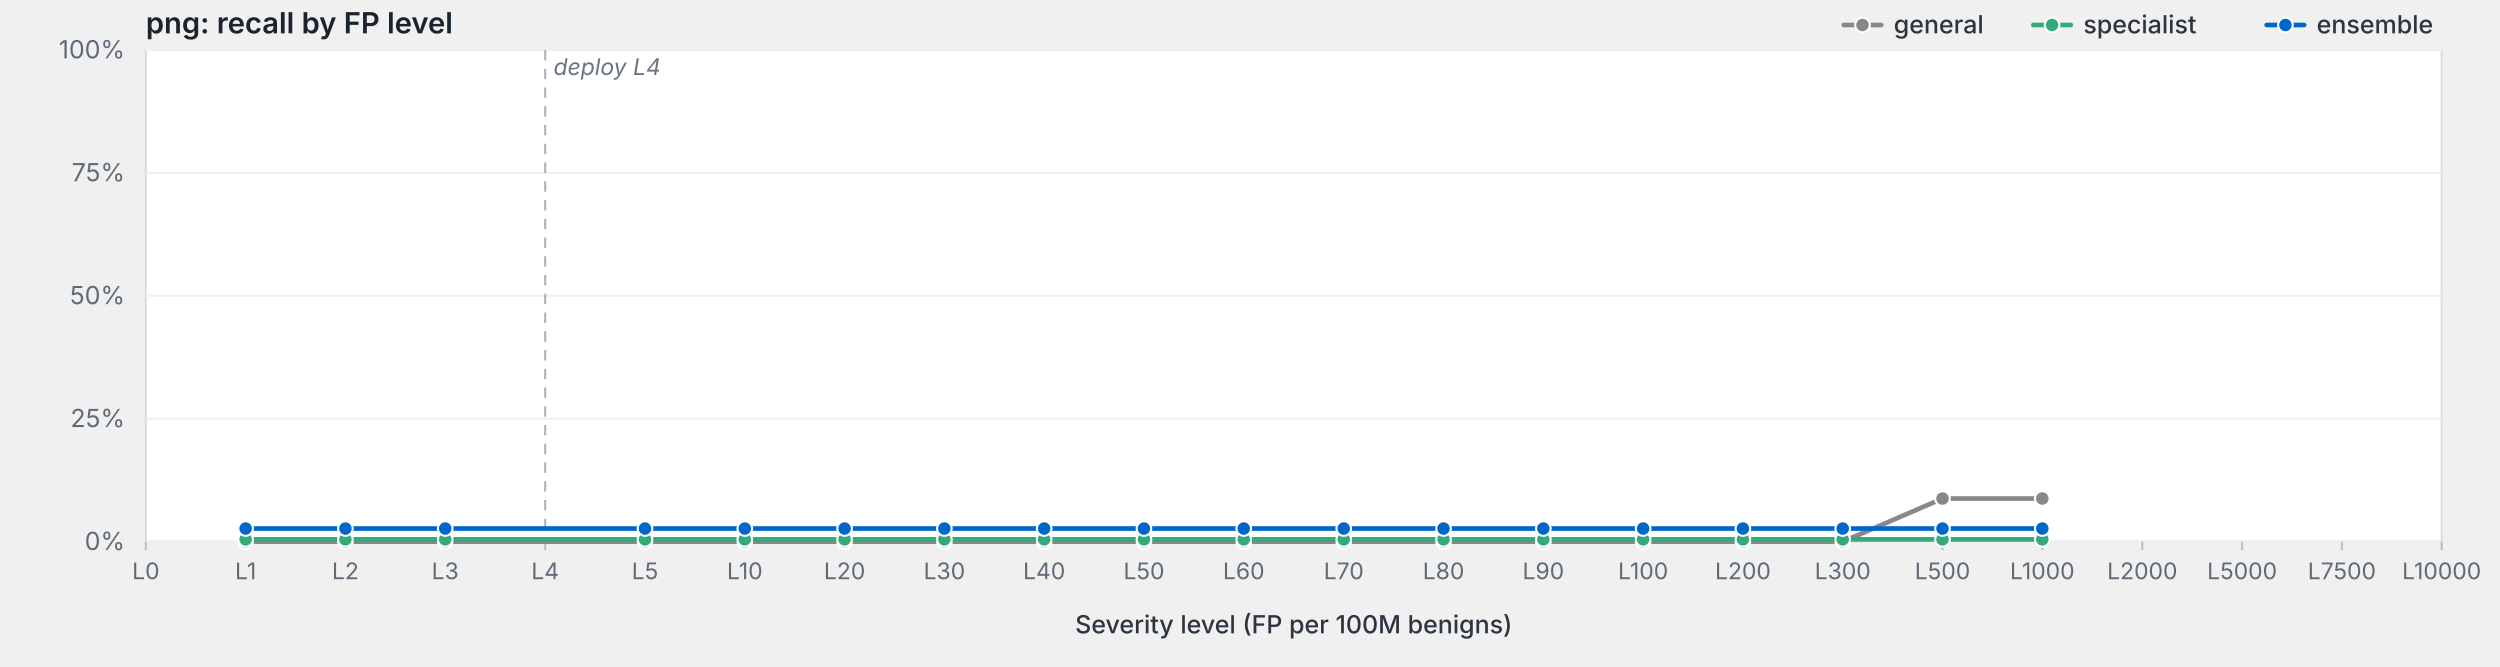
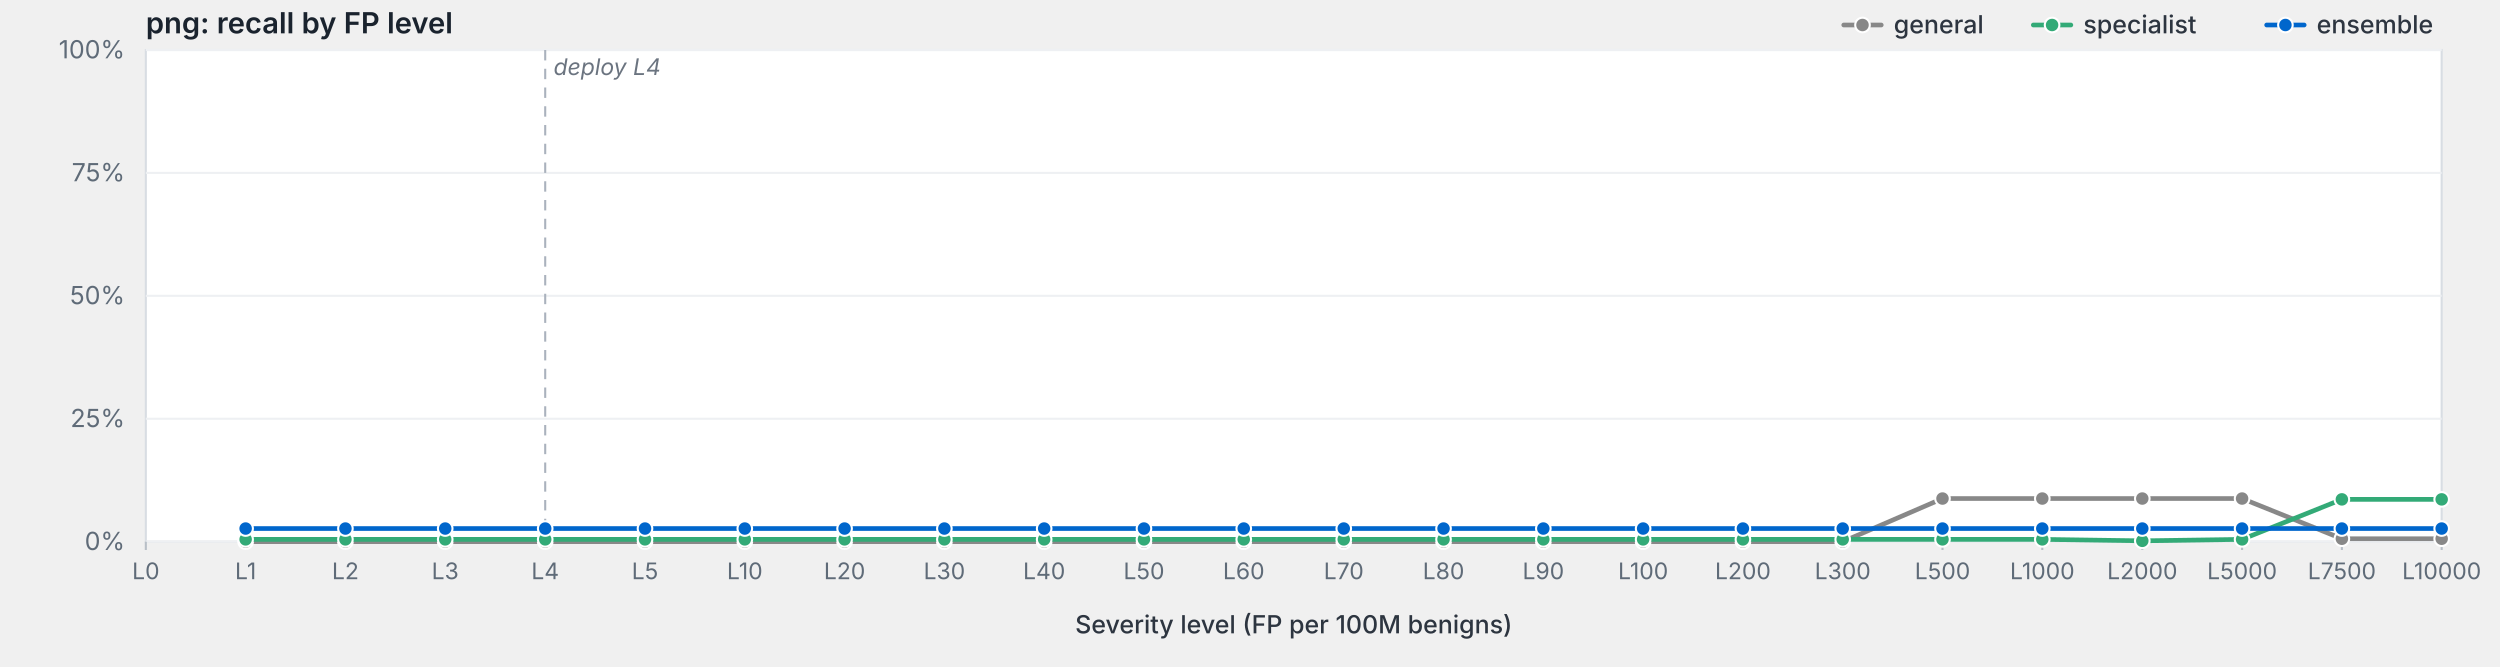
<svg xmlns="http://www.w3.org/2000/svg" viewBox="0 0 1200 320" width="1200" height="320" preserveAspectRatio="xMidYMid meet" role="img" aria-label="png: recall by FP level">
  <style>svg { background: #fdfdfd; }.frame { fill: #fff; stroke: #d8dde3; stroke-width: 1; }.grid { stroke: #eef0f3; stroke-width: 1; }.tick { stroke: #b8bfc7; stroke-width: 1; }.axis-label { fill: #5f6b78; font-family: -apple-system, BlinkMacSystemFont, "Segoe UI", system-ui, sans-serif; font-size: 12px; }.x-label { fill: #5f6b78; font-family: -apple-system, BlinkMacSystemFont, "Segoe UI", system-ui, sans-serif; font-size: 11px; }.axis-title { fill: #2d3540; font-family: -apple-system, BlinkMacSystemFont, "Segoe UI", system-ui, sans-serif; font-size: 12px; font-weight: 500; }.title { fill: #1a232e; font-family: -apple-system, BlinkMacSystemFont, "Segoe UI", system-ui, sans-serif; font-size: 14px; font-weight: 600; }.deploy-marker { stroke: #aab2bd; stroke-width: 1; stroke-dasharray: 5,4; }.deploy-label { fill: #6b7480; font-family: -apple-system, BlinkMacSystemFont, "Segoe UI", system-ui, sans-serif; font-size: 11px; font-style: italic; }.curve { fill: none; stroke-width: 2.25; stroke-linejoin: round; stroke-linecap: round; }.marker { stroke: #fff; stroke-width: 1; }.legend-text { fill: #2d3540; font-family: -apple-system, BlinkMacSystemFont, "Segoe UI", system-ui, sans-serif; font-size: 12px; font-weight: 500; }</style>
  <text class="title" x="70" y="16">png: recall by FP level</text>
  <rect class="frame" x="70" y="24" width="1102" height="236" />
  <line class="grid" x1="70" y1="260.0" x2="1172" y2="260.0" />
  <text class="axis-label" x="60" y="264.0" text-anchor="end">0%</text>
  <line class="grid" x1="70" y1="201.0" x2="1172" y2="201.0" />
  <text class="axis-label" x="60" y="205.0" text-anchor="end">25%</text>
  <line class="grid" x1="70" y1="142.0" x2="1172" y2="142.0" />
  <text class="axis-label" x="60" y="146.0" text-anchor="end">50%</text>
  <line class="grid" x1="70" y1="83.0" x2="1172" y2="83.0" />
  <text class="axis-label" x="60" y="87.0" text-anchor="end">75%</text>
  <line class="grid" x1="70" y1="24.0" x2="1172" y2="24.0" />
  <text class="axis-label" x="60" y="28.0" text-anchor="end">100%</text>
  <line class="deploy-marker" x1="261.7" y1="24" x2="261.7" y2="260" />
  <text class="deploy-label" x="265.7" y="36" text-anchor="start">deploy L4</text>
  <line class="tick" x1="70.0" y1="260" x2="70.0" y2="264" />
  <text class="x-label" x="70.0" y="278" text-anchor="middle">L0</text>
  <line class="tick" x1="117.9" y1="260" x2="117.9" y2="264" />
  <text class="x-label" x="117.9" y="278" text-anchor="middle">L1</text>
  <line class="tick" x1="165.8" y1="260" x2="165.8" y2="264" />
  <text class="x-label" x="165.8" y="278" text-anchor="middle">L2</text>
  <line class="tick" x1="213.7" y1="260" x2="213.7" y2="264" />
  <text class="x-label" x="213.7" y="278" text-anchor="middle">L3</text>
  <line class="tick" x1="261.7" y1="260" x2="261.7" y2="264" />
  <text class="x-label" x="261.7" y="278" text-anchor="middle">L4</text>
  <line class="tick" x1="309.6" y1="260" x2="309.6" y2="264" />
  <text class="x-label" x="309.6" y="278" text-anchor="middle">L5</text>
  <line class="tick" x1="357.5" y1="260" x2="357.5" y2="264" />
  <text class="x-label" x="357.5" y="278" text-anchor="middle">L10</text>
  <line class="tick" x1="405.4" y1="260" x2="405.4" y2="264" />
  <text class="x-label" x="405.4" y="278" text-anchor="middle">L20</text>
  <line class="tick" x1="453.3" y1="260" x2="453.3" y2="264" />
  <text class="x-label" x="453.3" y="278" text-anchor="middle">L30</text>
  <line class="tick" x1="501.2" y1="260" x2="501.2" y2="264" />
  <text class="x-label" x="501.2" y="278" text-anchor="middle">L40</text>
  <line class="tick" x1="549.1" y1="260" x2="549.1" y2="264" />
  <text class="x-label" x="549.1" y="278" text-anchor="middle">L50</text>
  <line class="tick" x1="597.0" y1="260" x2="597.0" y2="264" />
  <text class="x-label" x="597.0" y="278" text-anchor="middle">L60</text>
  <line class="tick" x1="645.0" y1="260" x2="645.0" y2="264" />
  <text class="x-label" x="645.0" y="278" text-anchor="middle">L70</text>
  <line class="tick" x1="692.9" y1="260" x2="692.9" y2="264" />
  <text class="x-label" x="692.9" y="278" text-anchor="middle">L80</text>
  <line class="tick" x1="740.8" y1="260" x2="740.8" y2="264" />
  <text class="x-label" x="740.8" y="278" text-anchor="middle">L90</text>
  <line class="tick" x1="788.7" y1="260" x2="788.7" y2="264" />
  <text class="x-label" x="788.7" y="278" text-anchor="middle">L100</text>
  <line class="tick" x1="836.6" y1="260" x2="836.6" y2="264" />
  <text class="x-label" x="836.6" y="278" text-anchor="middle">L200</text>
  <line class="tick" x1="884.5" y1="260" x2="884.5" y2="264" />
  <text class="x-label" x="884.5" y="278" text-anchor="middle">L300</text>
  <line class="tick" x1="932.4" y1="260" x2="932.4" y2="264" />
  <text class="x-label" x="932.4" y="278" text-anchor="middle">L500</text>
  <line class="tick" x1="980.3" y1="260" x2="980.3" y2="264" />
  <text class="x-label" x="980.3" y="278" text-anchor="middle">L1000</text>
  <line class="tick" x1="1028.3" y1="260" x2="1028.3" y2="264" />
  <text class="x-label" x="1028.3" y="278" text-anchor="middle">L2000</text>
  <line class="tick" x1="1076.2" y1="260" x2="1076.2" y2="264" />
  <text class="x-label" x="1076.2" y="278" text-anchor="middle">L5000</text>
  <line class="tick" x1="1124.1" y1="260" x2="1124.1" y2="264" />
  <text class="x-label" x="1124.1" y="278" text-anchor="middle">L7500</text>
  <line class="tick" x1="1172.0" y1="260" x2="1172.0" y2="264" />
  <text class="x-label" x="1172.0" y="278" text-anchor="middle">L10000</text>
  <text class="axis-title" x="621.0" y="304" text-anchor="middle">Severity level (FP per 100M benigns)</text>
-   <path class="curve" d="M117.9,260.0 L165.8,260.0 L213.7,260.0 L309.6,260.0 L357.5,260.0 L405.4,260.0 L453.3,260.0 L501.2,260.0 L549.1,260.0 L597.0,260.0 L645.0,260.0 L692.9,260.0 L740.8,260.0 L788.7,260.0 L836.6,260.0 L884.5,260.0 L932.4,239.3 L980.3,239.3" stroke="#888" />
+   <path class="curve" d="M117.9,260.0 L165.8,260.0 L213.7,260.0 L261.7,260.0 L309.6,260.0 L357.5,260.0 L405.4,260.0 L453.3,260.0 L501.2,260.0 L549.1,260.0 L597.0,260.0 L645.0,260.0 L692.9,260.0 L740.8,260.0 L788.7,260.0 L836.6,260.0 L884.5,260.0 L932.4,239.3 L980.3,239.3 L1028.3,239.3 L1076.2,239.3 L1124.1,258.6 L1172.0,258.6" stroke="#888" />
  <circle class="marker" cx="117.9" cy="260.0" r="3.5" fill="#888" />
  <circle class="marker" cx="165.8" cy="260.0" r="3.5" fill="#888" />
  <circle class="marker" cx="213.7" cy="260.0" r="3.5" fill="#888" />
+   <circle class="marker" cx="261.7" cy="260.0" r="3.5" fill="#888" />
  <circle class="marker" cx="309.6" cy="260.0" r="3.5" fill="#888" />
  <circle class="marker" cx="357.5" cy="260.0" r="3.5" fill="#888" />
  <circle class="marker" cx="405.4" cy="260.0" r="3.5" fill="#888" />
  <circle class="marker" cx="453.3" cy="260.0" r="3.5" fill="#888" />
  <circle class="marker" cx="501.2" cy="260.0" r="3.5" fill="#888" />
  <circle class="marker" cx="549.1" cy="260.0" r="3.5" fill="#888" />
  <circle class="marker" cx="597.0" cy="260.0" r="3.5" fill="#888" />
  <circle class="marker" cx="645.0" cy="260.0" r="3.5" fill="#888" />
  <circle class="marker" cx="692.9" cy="260.0" r="3.5" fill="#888" />
  <circle class="marker" cx="740.8" cy="260.0" r="3.5" fill="#888" />
  <circle class="marker" cx="788.7" cy="260.0" r="3.5" fill="#888" />
  <circle class="marker" cx="836.6" cy="260.0" r="3.5" fill="#888" />
  <circle class="marker" cx="884.5" cy="260.0" r="3.5" fill="#888" />
  <circle class="marker" cx="932.4" cy="239.3" r="3.5" fill="#888" />
  <circle class="marker" cx="980.3" cy="239.3" r="3.5" fill="#888" />
-   <path class="curve" d="M117.9,258.9 L165.8,258.9 L213.7,258.9 L309.6,258.9 L357.5,258.9 L405.4,258.9 L453.3,258.9 L501.2,258.9 L549.1,258.9 L597.0,258.9 L645.0,258.9 L692.9,258.9 L740.8,258.9 L788.7,258.9 L836.6,258.9 L884.5,258.9 L932.4,258.9 L980.3,258.9" stroke="#3a7" />
+   <circle class="marker" cx="1028.3" cy="239.3" r="3.5" fill="#888" />
+   <circle class="marker" cx="1076.2" cy="239.3" r="3.5" fill="#888" />
+   <circle class="marker" cx="1124.1" cy="258.6" r="3.5" fill="#888" />
+   <circle class="marker" cx="1172.0" cy="258.6" r="3.5" fill="#888" />
+   <path class="curve" d="M117.9,258.9 L165.8,258.9 L213.7,258.9 L261.7,258.9 L309.6,258.9 L357.5,258.9 L405.4,258.9 L453.3,258.9 L501.2,258.9 L549.1,258.9 L597.0,258.9 L645.0,258.9 L692.9,258.9 L740.8,258.9 L788.7,258.9 L836.6,258.9 L884.5,258.9 L932.4,258.9 L980.3,258.9 L1028.3,259.6 L1076.2,258.9 L1124.1,239.7 L1172.0,239.7" stroke="#3a7" />
  <circle class="marker" cx="117.9" cy="258.9" r="3.5" fill="#3a7" />
  <circle class="marker" cx="165.8" cy="258.9" r="3.5" fill="#3a7" />
  <circle class="marker" cx="213.7" cy="258.9" r="3.5" fill="#3a7" />
+   <circle class="marker" cx="261.7" cy="258.9" r="3.5" fill="#3a7" />
  <circle class="marker" cx="309.6" cy="258.9" r="3.5" fill="#3a7" />
  <circle class="marker" cx="357.5" cy="258.9" r="3.5" fill="#3a7" />
  <circle class="marker" cx="405.4" cy="258.9" r="3.5" fill="#3a7" />
  <circle class="marker" cx="453.3" cy="258.9" r="3.5" fill="#3a7" />
  <circle class="marker" cx="501.2" cy="258.9" r="3.5" fill="#3a7" />
  <circle class="marker" cx="549.1" cy="258.9" r="3.5" fill="#3a7" />
  <circle class="marker" cx="597.0" cy="258.9" r="3.5" fill="#3a7" />
  <circle class="marker" cx="645.0" cy="258.9" r="3.5" fill="#3a7" />
  <circle class="marker" cx="692.9" cy="258.9" r="3.5" fill="#3a7" />
  <circle class="marker" cx="740.8" cy="258.9" r="3.5" fill="#3a7" />
  <circle class="marker" cx="788.7" cy="258.9" r="3.5" fill="#3a7" />
  <circle class="marker" cx="836.6" cy="258.9" r="3.5" fill="#3a7" />
  <circle class="marker" cx="884.5" cy="258.9" r="3.5" fill="#3a7" />
  <circle class="marker" cx="932.4" cy="258.9" r="3.5" fill="#3a7" />
  <circle class="marker" cx="980.3" cy="258.9" r="3.5" fill="#3a7" />
-   <path class="curve" d="M117.9,253.7 L165.8,253.7 L213.7,253.7 L309.6,253.7 L357.5,253.7 L405.4,253.7 L453.3,253.7 L501.2,253.7 L549.1,253.7 L597.0,253.7 L645.0,253.7 L692.9,253.7 L740.8,253.7 L788.7,253.7 L836.6,253.7 L884.5,253.7 L932.4,253.7 L980.3,253.7" stroke="#06c" />
+   <circle class="marker" cx="1028.3" cy="259.6" r="3.5" fill="#3a7" />
+   <circle class="marker" cx="1076.2" cy="258.9" r="3.5" fill="#3a7" />
+   <circle class="marker" cx="1124.1" cy="239.7" r="3.5" fill="#3a7" />
+   <circle class="marker" cx="1172.0" cy="239.7" r="3.5" fill="#3a7" />
+   <path class="curve" d="M117.9,253.7 L165.8,253.7 L213.7,253.7 L261.7,253.7 L309.6,253.7 L357.5,253.7 L405.4,253.7 L453.3,253.7 L501.2,253.7 L549.1,253.7 L597.0,253.7 L645.0,253.7 L692.9,253.7 L740.8,253.7 L788.7,253.7 L836.6,253.7 L884.5,253.7 L932.4,253.7 L980.3,253.7 L1028.3,253.7 L1076.2,253.7 L1124.1,253.7 L1172.0,253.7" stroke="#06c" />
  <circle class="marker" cx="117.9" cy="253.7" r="3.5" fill="#06c" />
  <circle class="marker" cx="165.8" cy="253.7" r="3.5" fill="#06c" />
  <circle class="marker" cx="213.7" cy="253.7" r="3.5" fill="#06c" />
+   <circle class="marker" cx="261.7" cy="253.7" r="3.5" fill="#06c" />
  <circle class="marker" cx="309.6" cy="253.7" r="3.5" fill="#06c" />
  <circle class="marker" cx="357.5" cy="253.7" r="3.5" fill="#06c" />
  <circle class="marker" cx="405.4" cy="253.7" r="3.5" fill="#06c" />
  <circle class="marker" cx="453.3" cy="253.7" r="3.5" fill="#06c" />
  <circle class="marker" cx="501.2" cy="253.7" r="3.5" fill="#06c" />
  <circle class="marker" cx="549.1" cy="253.7" r="3.5" fill="#06c" />
  <circle class="marker" cx="597.0" cy="253.7" r="3.5" fill="#06c" />
  <circle class="marker" cx="645.0" cy="253.7" r="3.5" fill="#06c" />
  <circle class="marker" cx="692.9" cy="253.7" r="3.5" fill="#06c" />
  <circle class="marker" cx="740.8" cy="253.7" r="3.5" fill="#06c" />
  <circle class="marker" cx="788.7" cy="253.7" r="3.5" fill="#06c" />
  <circle class="marker" cx="836.6" cy="253.7" r="3.5" fill="#06c" />
  <circle class="marker" cx="884.5" cy="253.7" r="3.5" fill="#06c" />
  <circle class="marker" cx="932.4" cy="253.7" r="3.5" fill="#06c" />
  <circle class="marker" cx="980.3" cy="253.7" r="3.5" fill="#06c" />
+   <circle class="marker" cx="1028.3" cy="253.7" r="3.5" fill="#06c" />
+   <circle class="marker" cx="1076.2" cy="253.7" r="3.5" fill="#06c" />
+   <circle class="marker" cx="1124.1" cy="253.7" r="3.5" fill="#06c" />
+   <circle class="marker" cx="1172.0" cy="253.7" r="3.5" fill="#06c" />
  <line x1="1088.0" y1="12.0" x2="1106.0" y2="12.0" stroke="#06c" stroke-width="2.25" stroke-linecap="round" />
  <circle cx="1097.0" cy="12.0" r="3.5" fill="#06c" stroke="#fff" stroke-width="1" />
  <text class="legend-text" x="1112.0" y="16.0">ensemble</text>
  <line x1="976.0" y1="12.0" x2="994.0" y2="12.0" stroke="#3a7" stroke-width="2.25" stroke-linecap="round" />
  <circle cx="985.0" cy="12.0" r="3.5" fill="#3a7" stroke="#fff" stroke-width="1" />
  <text class="legend-text" x="1000.0" y="16.0">specialist</text>
  <line x1="885.0" y1="12.0" x2="903.0" y2="12.0" stroke="#888" stroke-width="2.25" stroke-linecap="round" />
  <circle cx="894.0" cy="12.0" r="3.5" fill="#888" stroke="#fff" stroke-width="1" />
  <text class="legend-text" x="909.0" y="16.0">general</text>
</svg>
